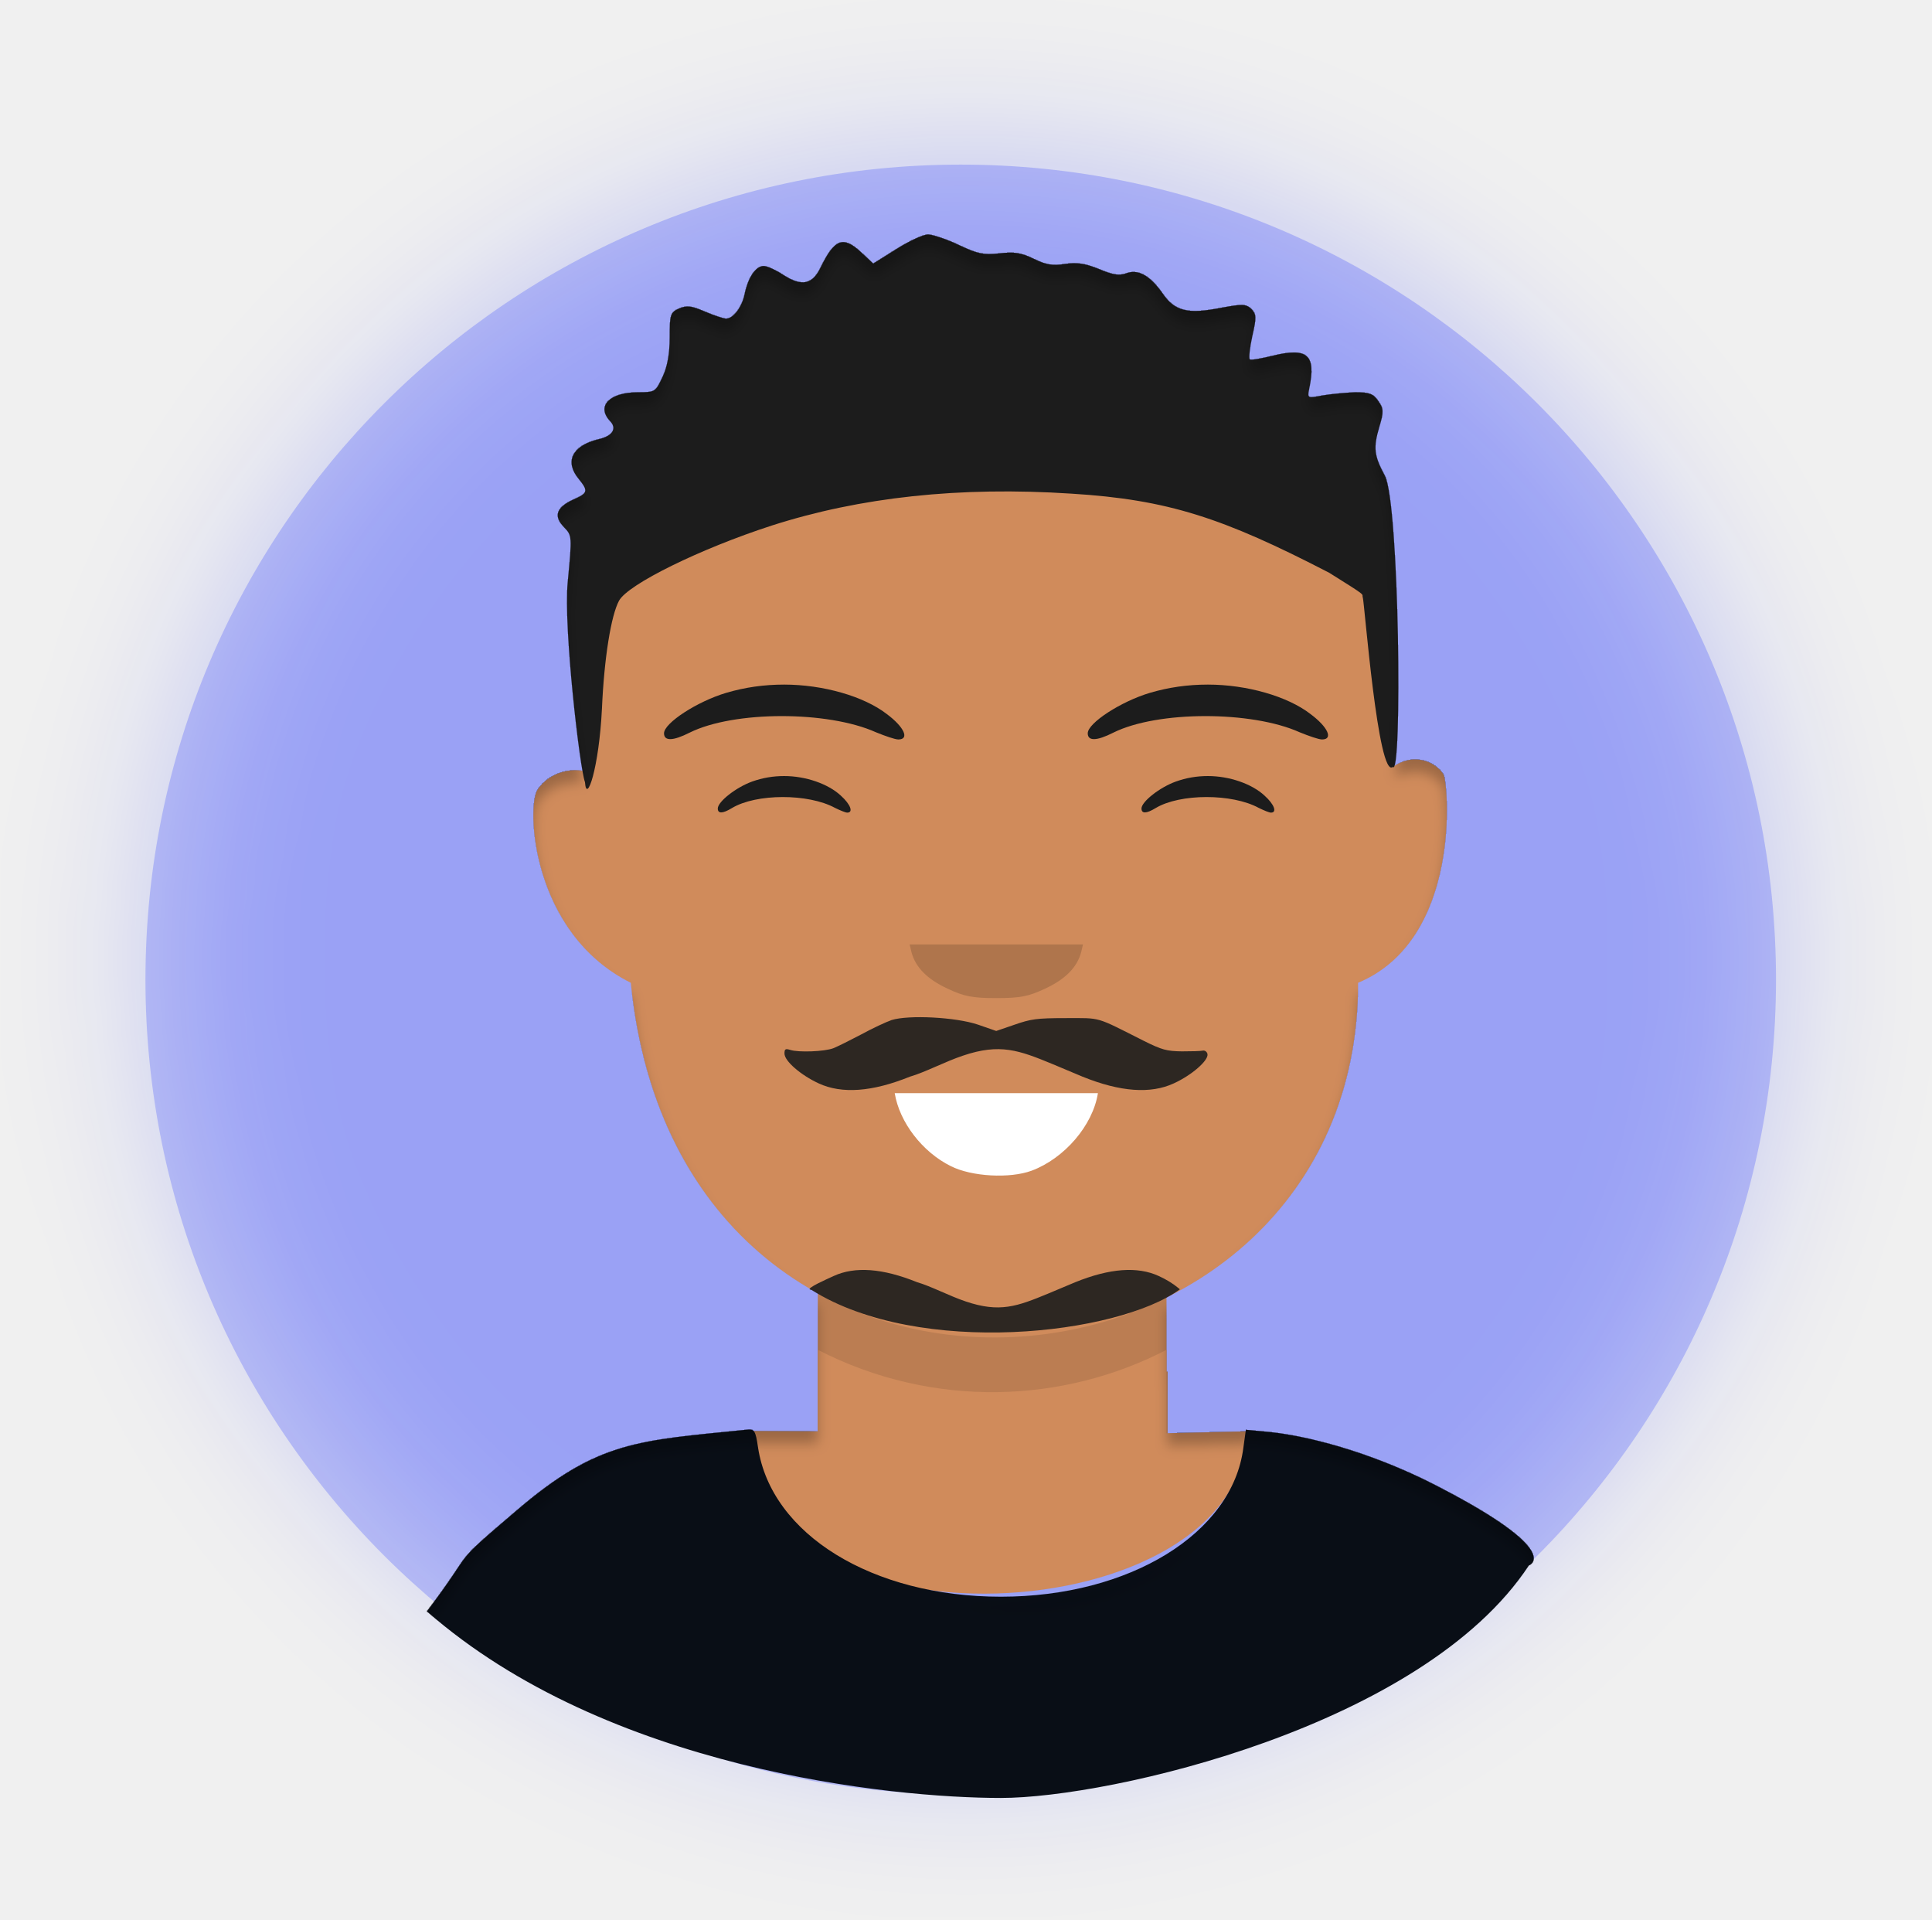
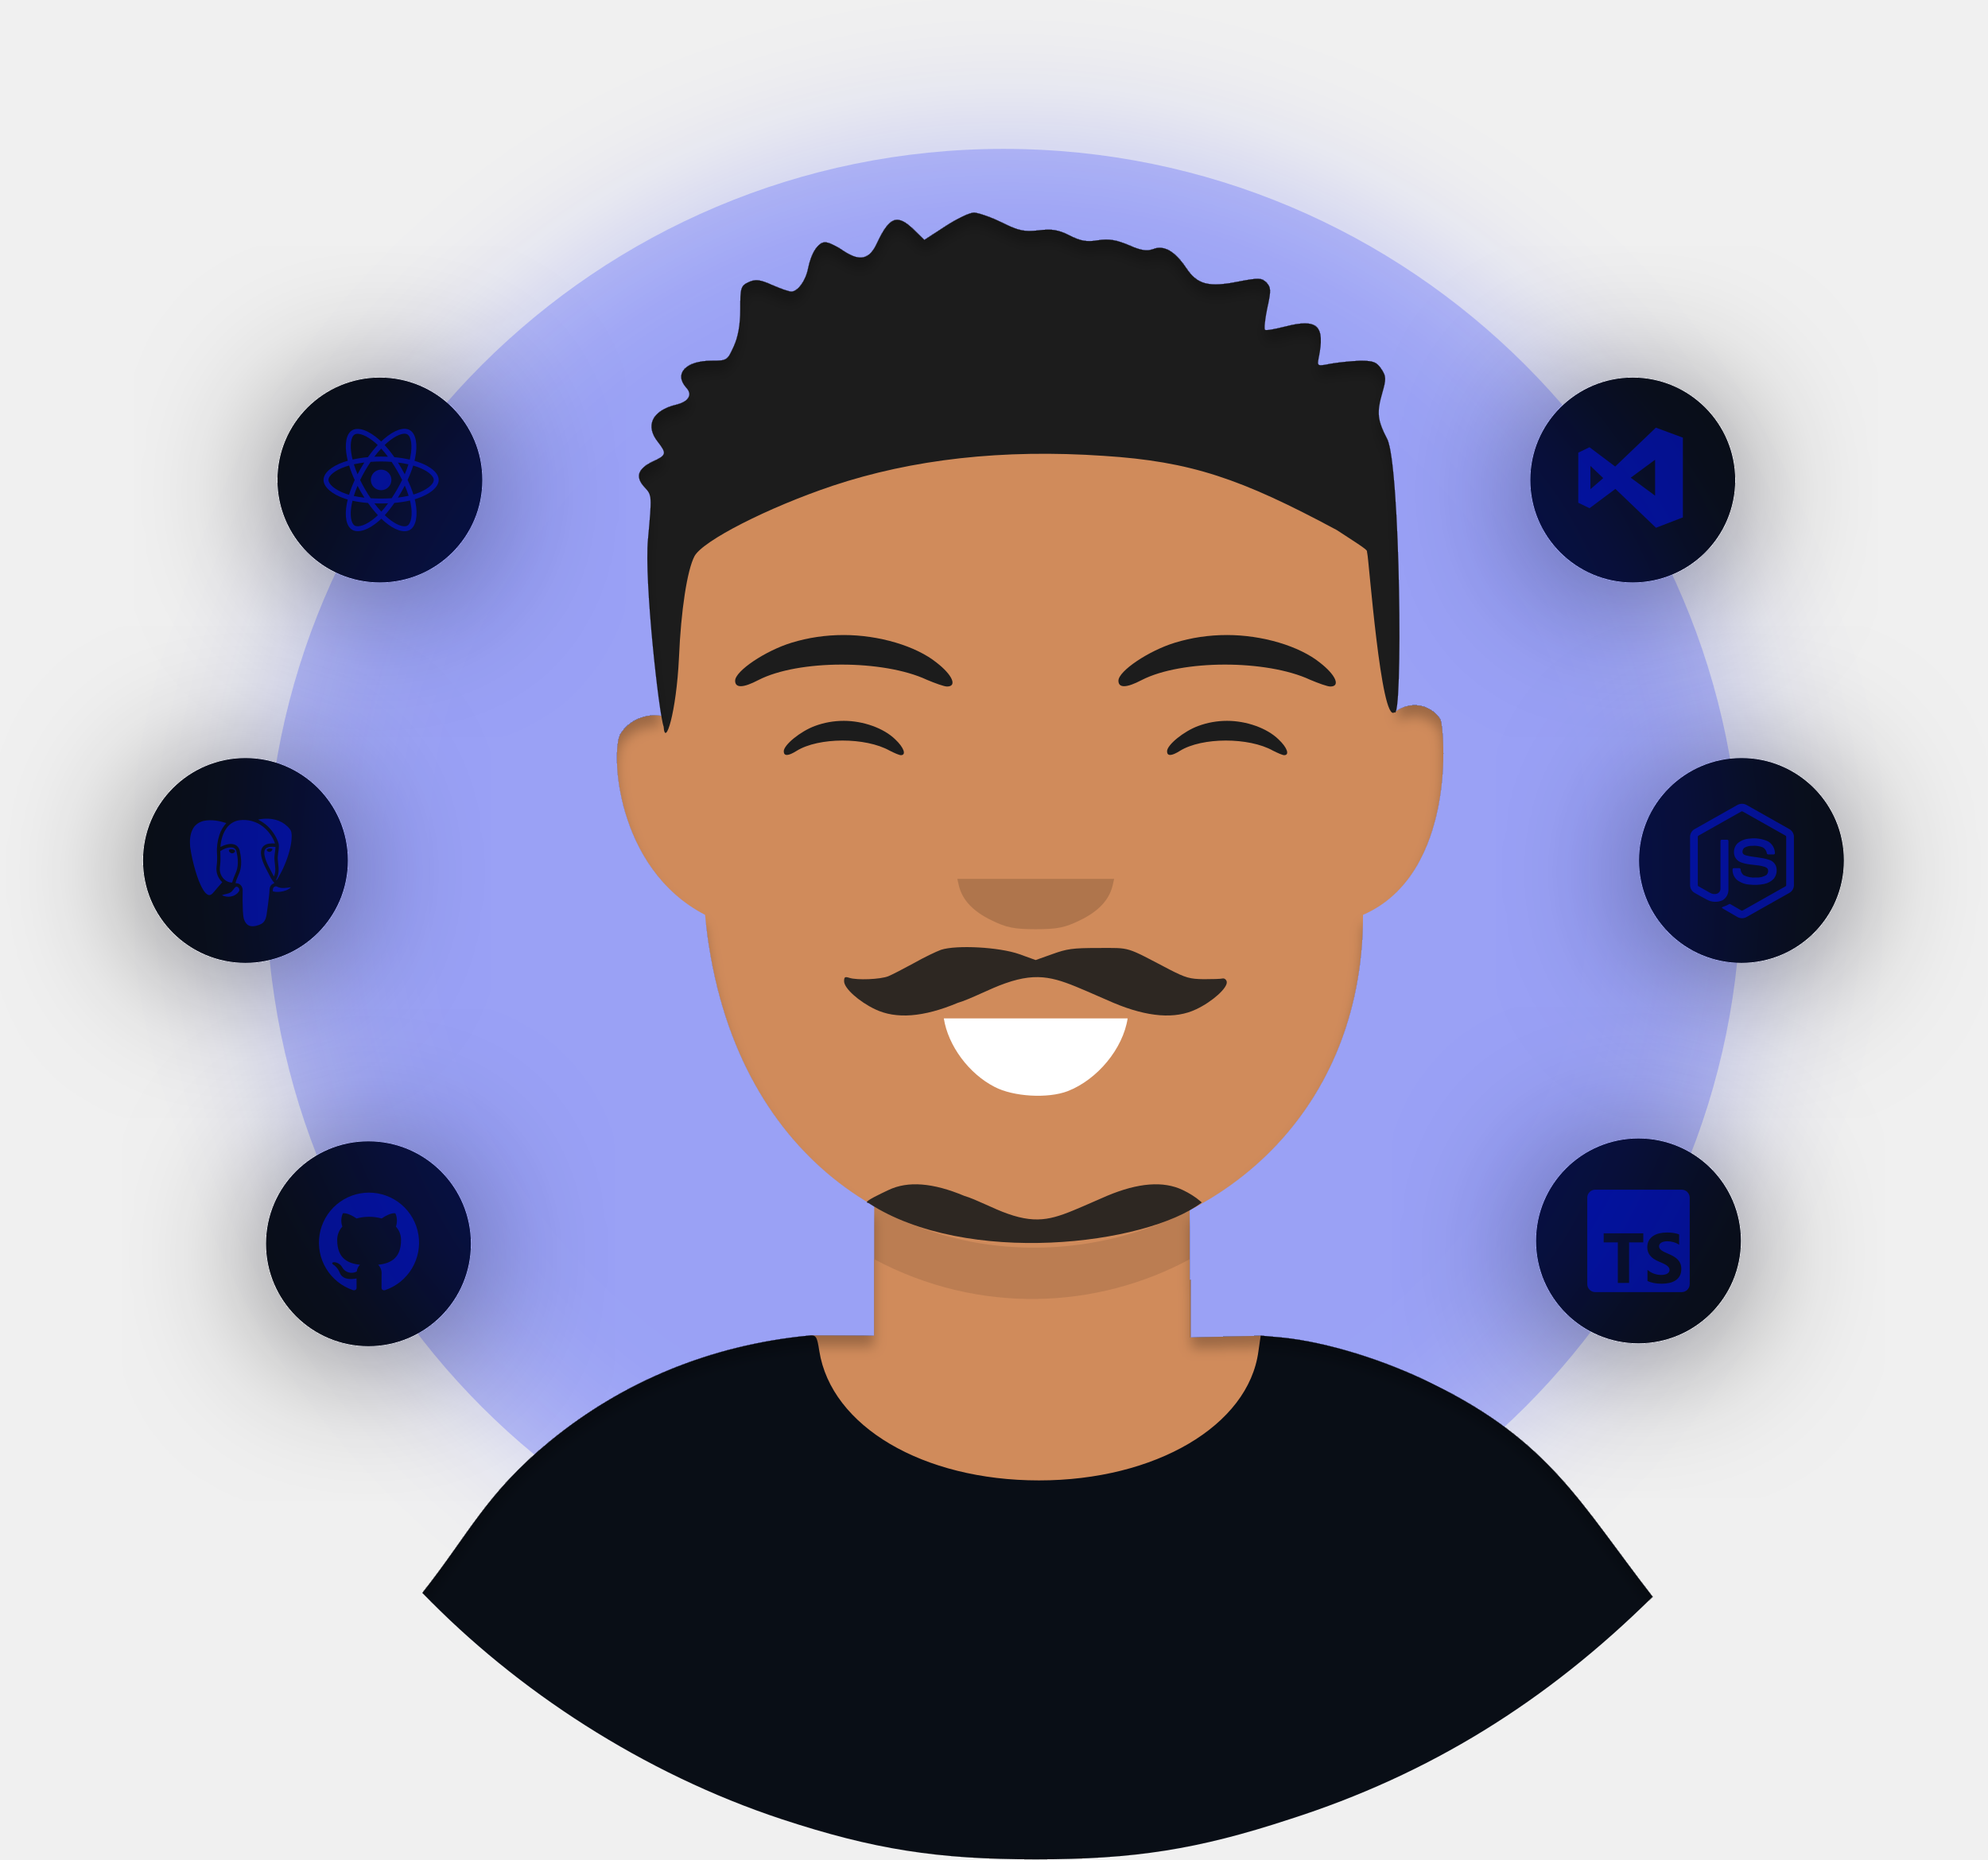
- <svg xmlns="http://www.w3.org/2000/svg" width="611" height="607" viewBox="0 0 611 607" fill="none">
-   <path d="M561.667 309.713C561.667 167.408 446.231 52.046 303.834 52.046C161.436 52.046 46 167.408 46 309.713C46 452.018 161.436 567.379 303.834 567.379C446.231 567.379 561.667 452.018 561.667 309.713Z" fill="#0015FF" fill-opacity="0.2" />
-   <g filter="url(#filter0_f_210_122)">
-     <ellipse cx="305.624" cy="303.022" rx="255.148" ry="253.022" fill="#0015FF" fill-opacity="0.2" />
+ <svg xmlns="http://www.w3.org/2000/svg" width="695" height="650" viewBox="0 0 695 650" fill="none">
+   <path d="M608.667 309.713C608.667 167.408 493.231 52.046 350.834 52.046C208.436 52.046 93 167.408 93 309.713C93 452.018 208.436 567.379 350.834 567.379C493.231 567.379 608.667 452.018 608.667 309.713Z" fill="#0015FF" fill-opacity="0.2" />
+   <g filter="url(#filter0_d_1_40)">
+     <circle cx="572.81" cy="433.81" r="35.81" fill="#090E16" />
  </g>
-   <g filter="url(#filter1_i_210_122)">
-     <path fill-rule="evenodd" clip-rule="evenodd" d="M258.635 392.335C295.391 411.219 336.608 409.121 368.901 392.334V433.703L369.266 433.693V457.982H258.635V392.335Z" fill="#BB7D52" />
-     <path fill-rule="evenodd" clip-rule="evenodd" d="M258.635 426.804C295.39 445.689 336.607 443.591 368.901 426.804V453.185L393.734 452.589L394.042 452.6C394.042 516.187 236.326 525.706 236.326 452.504L236.942 452.478L258.635 452.584V426.804V426.804Z" fill="#D08B5B" />
-     <path fill-rule="evenodd" clip-rule="evenodd" d="M194.067 165.472C281.781 111.64 393.996 130.783 431.909 166.281C442.87 191.704 443.645 216.227 440.42 242.549C447.825 237.428 454.5 241.523 456.5 244.897C458 247.427 462.5 296.946 429.5 310.751C429.5 449.238 215.5 470.925 199.5 310.751C168 295.018 166.5 255.017 170 249.716C173.815 243.937 181.801 242.078 187.487 244.71L194.067 165.472Z" fill="#D08B5B" />
-     <path fill-rule="evenodd" clip-rule="evenodd" d="M283.419 78.787L276.164 83.335L272.478 79.896C266.72 74.462 263.956 75.46 259.58 84.444C256.931 89.989 253.592 90.655 247.834 86.994C245.53 85.442 242.651 84.111 241.5 84.111C238.966 84.111 236.547 87.882 235.511 92.873C234.705 96.976 231.941 100.747 229.638 100.747C228.832 100.747 225.837 99.749 222.958 98.529C218.581 96.644 217.2 96.532 214.781 97.531C212.017 98.751 211.787 99.416 211.787 106.736C211.787 112.06 210.981 116.164 209.484 119.27C207.296 123.928 207.18 124.039 201.768 124.039C192.785 124.039 188.524 128.364 192.9 133.134C195.204 135.462 193.706 137.903 189.215 138.901C180.923 140.897 178.505 145.999 182.996 151.433C186.106 155.315 185.991 155.87 181.038 158.089C175.856 160.528 175.05 163.302 178.39 166.739C180.923 169.402 180.923 169.512 179.541 184.153C178.16 198.349 183.388 243.203 185 247.306C185.5 254.535 189.446 242.715 190.367 224.082C191.058 208.111 193.246 194.58 195.78 189.921C198.659 184.708 221.461 173.506 244.034 166.186C272.019 157.203 303.458 153.764 338.929 156.093C369.332 157.979 386.759 163.706 420.387 181.119C433 188.992 430.5 187.546 431 188.992C431.5 190.438 435.822 246.585 440.5 242.487C443.5 246.343 442.576 159.198 437.969 150.437C434.515 144.004 434.284 141.564 436.242 134.909C437.624 130.251 437.624 129.252 435.897 126.813C434.284 124.483 433.132 124.04 428.526 124.04C425.532 124.151 420.925 124.594 418.277 125.038C413.555 125.925 413.44 125.925 414.016 123.042C416.319 112.173 413.555 109.732 402.384 112.505C398.814 113.392 395.474 113.947 395.243 113.614C394.898 113.282 395.243 109.954 396.05 106.294C397.431 100.305 397.317 99.307 395.704 97.643C393.977 96.09 392.94 96.09 386.261 97.311C375.551 99.418 371.52 98.42 367.604 92.652C363.574 86.996 359.888 84.999 356.088 86.441C354.015 87.217 351.827 86.885 347.681 85.11C343.304 83.336 340.771 82.892 336.855 83.446C332.825 84.112 330.636 83.668 326.836 81.783C322.921 79.897 320.732 79.564 316.011 80.119C310.944 80.674 309.101 80.23 303.228 77.457C299.543 75.683 295.166 74.24 293.554 74.129C291.942 74.129 287.45 76.237 283.42 78.788L283.419 78.787Z" fill="#1C1C1C" />
-     <path fill-rule="evenodd" clip-rule="evenodd" d="M237.881 247.114C232.822 248.921 227 253.475 227 255.644C227 257.307 228.527 257.307 231.486 255.5C239.217 250.873 255.633 250.873 264.032 255.427C265.655 256.223 267.373 256.945 267.946 256.945C269.95 256.945 268.995 254.343 265.942 251.595C261.933 247.836 254.775 245.379 247.998 245.379C244.466 245.379 241.126 245.957 237.881 247.114Z" fill="#1C1C1C" />
-     <path fill-rule="evenodd" clip-rule="evenodd" d="M371.881 247.114C366.822 248.921 361 253.475 361 255.644C361 257.307 362.527 257.307 365.486 255.5C373.217 250.873 389.633 250.873 398.032 255.427C399.655 256.223 401.373 256.945 401.946 256.945C403.95 256.945 402.995 254.343 399.942 251.595C395.933 247.836 388.775 245.379 381.998 245.379C378.466 245.379 375.126 245.957 371.881 247.114Z" fill="#1C1C1C" />
-     <path fill-rule="evenodd" clip-rule="evenodd" d="M229.69 219.065C220.536 221.776 210 228.608 210 231.861C210 234.355 212.764 234.355 218.118 231.644C232.107 224.704 261.813 224.704 277.011 231.535C279.946 232.728 283.055 233.812 284.092 233.812C287.719 233.812 285.992 229.908 280.466 225.788C273.212 220.149 260.259 216.462 247.996 216.462C241.606 216.462 235.561 217.33 229.69 219.065V219.065V219.065Z" fill="#1C1C1C" />
-     <path fill-rule="evenodd" clip-rule="evenodd" d="M363.69 219.065C354.536 221.776 344 228.608 344 231.861C344 234.355 346.764 234.355 352.118 231.644C366.107 224.704 395.813 224.704 411.011 231.535C413.946 232.728 417.055 233.812 418.092 233.812C421.719 233.812 419.992 229.908 414.466 225.788C407.212 220.149 394.259 216.462 381.996 216.462C375.606 216.462 369.561 217.33 363.69 219.065V219.065V219.065Z" fill="#1C1C1C" />
-     <path fill-rule="evenodd" clip-rule="evenodd" d="M288.256 301.065C289.523 305.834 293.208 309.605 299.657 312.6C304.84 315.04 307.488 315.594 315.089 315.594C322.689 315.594 325.339 315.04 330.521 312.6C336.97 309.605 340.655 305.834 341.922 301.065L342.498 298.625H315.089H287.68L288.256 301.065V301.065Z" fill="#AF754C" />
-     <path fill-rule="evenodd" clip-rule="evenodd" d="M282.958 345.651C284.455 354.856 291.711 364.284 300.694 368.72C307.258 372.048 319.35 372.713 326.26 370.162C336.625 366.281 345.608 355.855 347.22 345.651H282.958V345.651Z" fill="white" />
-     <path fill-rule="evenodd" clip-rule="evenodd" d="M281.974 322.531C280.22 323.145 275.915 325.141 272.407 327.061C268.899 328.903 264.913 330.9 263.558 331.437C260.768 332.512 252.557 332.819 249.926 331.975C248.411 331.513 248.092 331.667 248.092 333.125C248.092 335.506 253.275 339.959 258.935 342.57C266.269 345.948 275.835 345.257 287.794 340.421C292.41 339.11 299.087 335.6 304.455 333.817C316.283 329.79 322.325 332.101 332.996 336.505L342.323 340.421C354.282 345.257 363.848 345.948 371.183 342.57C376.922 339.959 382.264 335.276 381.866 333.279C381.706 332.512 380.988 332.052 380.351 332.205C379.713 332.359 376.763 332.435 373.734 332.435C368.95 332.358 367.515 331.975 361.776 329.134C346.23 321.303 348.462 321.917 336.982 321.917C327.814 321.917 325.98 322.223 320.879 323.99L315.058 325.985L309.318 323.99C302.303 321.609 287.395 320.842 281.974 322.531Z" fill="#1C1C1C" fill-opacity="0.9" />
-     <path fill-rule="evenodd" clip-rule="evenodd" d="M235.931 452.09C201.967 455.538 189.176 455.509 163.5 477.5C141.406 496.343 151.176 488.172 135 509.5C192 559.5 281.988 568.5 316.529 568.5C351.072 568.5 450 545.871 483.5 495C483.5 495 495.206 490.807 454.35 469.802C437.194 460.887 417.044 454.468 401.616 452.803L394.35 452.121L394.005 452.113L393.211 457.796C389.758 484.899 357.174 504.87 316.529 504.87C275.886 504.87 243.878 485.137 239.732 457.678C238.927 452.21 238.581 451.734 235.933 452.09H235.931Z" fill="#090E16" />
-     <path fill-rule="evenodd" clip-rule="evenodd" d="M256.698 407.9L256.218 407.755C254.905 407.357 261.355 404.52 263.641 403.466C270.36 400.372 279.123 401.004 290.077 405.435C294.306 406.636 300.422 409.851 305.34 411.484C316.174 415.174 321.709 413.056 331.484 409.023L340.029 405.435C350.983 401.004 359.746 400.372 366.465 403.466C368.718 404.491 370.943 405.822 372.637 407.244L373.147 407.671C353.539 422.076 290.686 429.238 256.698 407.9Z" fill="#1C1C1C" fill-opacity="0.9" />
+   <g clip-path="url(#clip0_1_40)">
+     <path fill-rule="evenodd" clip-rule="evenodd" d="M587.918 415.905H557.703C556.158 415.905 554.905 417.158 554.905 418.703V448.918C554.905 450.463 556.158 451.715 557.703 451.715H587.918C589.463 451.715 590.715 450.463 590.715 448.918V418.703C590.715 417.158 589.463 415.905 587.918 415.905ZM575.96 447.812V443.948C576.661 444.536 577.422 444.977 578.244 445.27C579.066 445.564 579.895 445.711 580.733 445.711C581.225 445.711 581.654 445.667 582.02 445.578C582.387 445.49 582.693 445.367 582.939 445.21C583.184 445.053 583.368 444.868 583.488 444.655C583.609 444.441 583.67 444.21 583.67 443.96C583.67 443.622 583.573 443.32 583.38 443.055C583.186 442.789 582.922 442.544 582.588 442.318C582.254 442.093 581.857 441.876 581.398 441.667C580.939 441.457 580.443 441.244 579.912 441.027C578.558 440.463 577.549 439.775 576.885 438.962C576.22 438.149 575.888 437.167 575.888 436.016C575.888 435.114 576.069 434.34 576.432 433.692C576.794 433.044 577.288 432.511 577.912 432.092C578.536 431.674 579.259 431.366 580.081 431.169C580.903 430.971 581.772 430.873 582.691 430.873C583.593 430.873 584.393 430.927 585.089 431.036C585.786 431.144 586.429 431.311 587.017 431.537V435.147C586.727 434.946 586.41 434.768 586.068 434.616C585.726 434.463 585.373 434.336 585.011 434.235C584.648 434.134 584.288 434.06 583.929 434.012C583.571 433.964 583.231 433.939 582.908 433.939C582.465 433.939 582.062 433.982 581.7 434.066C581.337 434.151 581.031 434.269 580.782 434.422C580.532 434.575 580.339 434.758 580.202 434.972C580.065 435.185 579.996 435.424 579.996 435.69C579.996 435.98 580.073 436.239 580.226 436.469C580.379 436.698 580.596 436.916 580.878 437.121C581.16 437.326 581.503 437.527 581.905 437.724C582.308 437.922 582.763 438.125 583.271 438.334C583.964 438.624 584.586 438.932 585.138 439.258C585.689 439.584 586.163 439.952 586.557 440.363C586.952 440.773 587.254 441.242 587.464 441.769C587.673 442.296 587.778 442.91 587.778 443.61C587.778 444.576 587.595 445.387 587.228 446.043C586.862 446.699 586.364 447.23 585.736 447.637C585.108 448.043 584.376 448.335 583.543 448.512C582.709 448.689 581.829 448.778 580.903 448.778C579.952 448.778 579.048 448.697 578.19 448.536C577.332 448.375 576.589 448.134 575.96 447.812ZM574.489 434.334H569.521V448.498H565.585V434.334H560.641V431.152H574.489V434.334Z" fill="#0015FF" fill-opacity="0.5" />
+   </g>
+   <g filter="url(#filter1_d_1_40)">
+     <circle cx="132.81" cy="167.81" r="35.81" fill="#090E16" />
+   </g>
+   <path d="M146.207 161.512C145.79 161.368 145.357 161.232 144.912 161.104C144.985 160.805 145.052 160.51 145.112 160.22C146.093 155.459 145.451 151.624 143.262 150.361C141.162 149.15 137.728 150.412 134.26 153.431C133.926 153.721 133.592 154.028 133.258 154.35C133.035 154.137 132.813 153.931 132.591 153.734C128.956 150.507 125.313 149.147 123.125 150.413C121.028 151.628 120.406 155.233 121.289 159.745C121.374 160.181 121.474 160.626 121.587 161.079C121.071 161.225 120.573 161.381 120.097 161.547C115.836 163.033 113.115 165.361 113.115 167.776C113.115 170.271 116.036 172.773 120.474 174.29C120.825 174.409 121.188 174.523 121.563 174.63C121.441 175.119 121.335 175.599 121.247 176.067C120.405 180.5 121.062 184.021 123.154 185.228C125.315 186.474 128.942 185.193 132.473 182.106C132.753 181.862 133.033 181.603 133.313 181.332C133.677 181.682 134.04 182.014 134.401 182.324C137.822 185.268 141.2 186.457 143.291 185.247C145.449 183.997 146.151 180.215 145.24 175.614C145.171 175.262 145.09 174.903 144.999 174.538C145.253 174.463 145.503 174.385 145.747 174.304C150.361 172.775 153.364 170.304 153.364 167.776C153.364 165.352 150.554 163.008 146.207 161.512ZM145.207 172.672C144.986 172.745 144.761 172.815 144.53 172.884C144.021 171.271 143.334 169.556 142.492 167.785C143.295 166.055 143.956 164.362 144.451 162.76C144.863 162.879 145.263 163.005 145.648 163.138C149.372 164.42 151.644 166.316 151.644 167.776C151.644 169.332 149.191 171.352 145.207 172.672ZM143.553 175.948C143.956 177.982 144.014 179.822 143.747 181.26C143.507 182.552 143.025 183.414 142.429 183.759C141.161 184.493 138.448 183.538 135.523 181.021C135.187 180.732 134.85 180.424 134.511 180.098C135.645 178.858 136.778 177.416 137.884 175.815C139.83 175.642 141.669 175.36 143.336 174.974C143.418 175.305 143.491 175.63 143.553 175.948ZM126.836 183.632C125.597 184.069 124.61 184.082 124.013 183.738C122.744 183.006 122.216 180.179 122.936 176.387C123.018 175.953 123.117 175.507 123.23 175.051C124.878 175.416 126.703 175.678 128.654 175.836C129.767 177.403 130.934 178.844 132.109 180.105C131.852 180.353 131.596 180.589 131.342 180.811C129.78 182.176 128.215 183.145 126.836 183.632ZM121.03 172.663C119.068 171.992 117.447 171.12 116.336 170.169C115.338 169.314 114.834 168.465 114.834 167.776C114.834 166.311 117.019 164.441 120.663 163.171C121.105 163.017 121.568 162.871 122.049 162.735C122.552 164.373 123.213 166.086 124.01 167.818C123.203 169.576 122.533 171.316 122.024 172.974C121.681 172.875 121.35 172.772 121.03 172.663ZM122.977 159.415C122.22 155.549 122.723 152.633 123.987 151.902C125.333 151.122 128.311 152.234 131.449 155.02C131.65 155.198 131.851 155.385 132.053 155.577C130.884 156.833 129.728 158.263 128.624 159.82C126.731 159.996 124.919 160.278 123.253 160.655C123.149 160.234 123.056 159.82 122.977 159.415ZM140.338 163.702C139.94 163.014 139.531 162.343 139.114 161.689C140.399 161.852 141.629 162.067 142.784 162.331C142.437 163.443 142.005 164.605 141.496 165.797C141.131 165.104 140.745 164.405 140.338 163.702ZM133.258 156.806C134.051 157.665 134.846 158.625 135.627 159.666C134.84 159.628 134.043 159.609 133.239 159.609C132.443 159.609 131.652 159.628 130.87 159.665C131.652 158.633 132.453 157.675 133.258 156.806ZM126.133 163.714C125.735 164.404 125.356 165.099 124.997 165.795C124.496 164.608 124.068 163.44 123.718 162.313C124.866 162.056 126.091 161.846 127.367 161.686C126.944 162.346 126.532 163.022 126.133 163.714V163.714ZM127.403 173.989C126.085 173.842 124.842 173.643 123.694 173.393C124.049 172.245 124.487 171.052 124.999 169.839C125.359 170.535 125.739 171.231 126.14 171.922H126.14C126.547 172.626 126.97 173.316 127.403 173.989ZM133.306 178.868C132.491 177.988 131.678 177.016 130.884 175.97C131.655 176 132.44 176.015 133.239 176.015C134.059 176.015 134.87 175.997 135.669 175.961C134.885 177.026 134.094 178 133.306 178.868ZM141.513 169.778C142.051 171.004 142.504 172.19 142.864 173.318C141.697 173.584 140.437 173.799 139.11 173.958C139.527 173.296 139.94 172.613 140.345 171.91C140.755 171.199 141.144 170.487 141.513 169.778ZM138.856 171.051C138.227 172.142 137.581 173.183 136.925 174.166C135.731 174.252 134.497 174.296 133.239 174.296C131.986 174.296 130.768 174.257 129.595 174.181C128.913 173.185 128.253 172.14 127.628 171.061H127.628C127.004 169.984 126.43 168.898 125.91 167.818C126.43 166.735 127.003 165.648 127.623 164.573L127.622 164.573C128.244 163.495 128.898 162.456 129.574 161.466C130.771 161.376 131.998 161.328 133.239 161.328H133.239C134.485 161.328 135.714 161.376 136.911 161.467C137.576 162.45 138.226 163.486 138.85 164.564C139.481 165.654 140.061 166.734 140.585 167.793C140.062 168.871 139.484 169.962 138.856 171.051ZM142.403 151.85C143.751 152.628 144.275 155.762 143.428 159.873C143.374 160.135 143.313 160.402 143.247 160.673C141.577 160.288 139.764 160.001 137.865 159.823C136.759 158.248 135.613 156.816 134.463 155.577C134.772 155.279 135.081 154.995 135.389 154.728C138.36 152.142 141.137 151.121 142.403 151.85ZM133.239 164.182C135.224 164.182 136.833 165.791 136.833 167.776C136.833 169.761 135.224 171.37 133.239 171.37C131.254 171.37 129.645 169.761 129.645 167.776C129.645 165.791 131.254 164.182 133.239 164.182Z" fill="#0015FF" fill-opacity="0.5" />
+   <g filter="url(#filter2_d_1_40)">
+     <circle cx="570.81" cy="167.81" r="35.81" fill="#090E16" />
+   </g>
+   <path d="M578.892 149.5L564.665 163.098L555.682 156.342L551.758 158.25V175.75L555.7 177.658L564.738 170.92L578.928 184.5L588.333 180.878V153L578.892 149.5ZM556.012 171.025V162.887L560.485 167.14L556.012 171.025ZM578.617 173.283L570.092 167L578.617 160.717V173.283Z" fill="#0015FF" fill-opacity="0.5" />
+   <g filter="url(#filter3_d_1_40)">
+     <circle cx="128.81" cy="434.81" r="35.81" fill="#090E16" />
+   </g>
+   <path d="M129 416.932C124.845 416.932 120.825 418.411 117.66 421.103C114.495 423.796 112.392 427.527 111.726 431.629C111.06 435.731 111.876 439.936 114.027 443.491C116.178 447.046 119.524 449.721 123.466 451.035C124.341 451.188 124.669 450.663 124.669 450.204C124.669 449.788 124.647 448.41 124.647 446.944C120.25 447.754 119.113 445.872 118.763 444.888C118.374 443.931 117.759 443.082 116.969 442.416C116.356 442.088 115.481 441.279 116.947 441.257C117.507 441.317 118.043 441.512 118.512 441.824C118.98 442.137 119.366 442.557 119.638 443.05C119.877 443.48 120.199 443.859 120.585 444.164C120.971 444.47 121.413 444.696 121.886 444.83C122.36 444.964 122.855 445.004 123.344 444.946C123.833 444.888 124.305 444.735 124.734 444.494C124.81 443.605 125.207 442.773 125.85 442.154C121.956 441.716 117.888 440.207 117.888 433.513C117.863 431.774 118.505 430.091 119.681 428.81C119.146 427.298 119.209 425.639 119.856 424.172C119.856 424.172 121.322 423.713 124.669 425.966C127.532 425.179 130.555 425.179 133.419 425.966C136.766 423.691 138.231 424.172 138.231 424.172C138.879 425.639 138.941 427.298 138.406 428.81C139.586 430.089 140.229 431.773 140.2 433.513C140.2 440.229 136.109 441.716 132.216 442.154C132.633 442.577 132.955 443.085 133.159 443.644C133.363 444.202 133.444 444.798 133.397 445.391C133.397 447.732 133.375 449.613 133.375 450.204C133.375 450.663 133.703 451.21 134.578 451.035C138.513 449.71 141.85 447.03 143.991 443.472C146.133 439.915 146.941 435.712 146.271 431.615C145.6 427.517 143.496 423.791 140.332 421.101C137.169 418.412 133.152 416.934 129 416.932Z" fill="#0015FF" fill-opacity="0.5" />
+   <g filter="url(#filter4_d_1_40)">
+     <circle cx="608.81" cy="300.81" r="35.81" fill="#090E16" />
+   </g>
+   <path d="M613.956 306.766C612.452 306.912 610.937 306.637 609.582 305.969C609.275 305.724 609.021 305.418 608.837 305.07C608.653 304.723 608.542 304.341 608.511 303.949C608.51 303.89 608.498 303.832 608.475 303.778C608.451 303.724 608.418 303.676 608.376 303.635C608.333 303.594 608.284 303.562 608.229 303.541C608.174 303.519 608.116 303.509 608.057 303.51C607.424 303.502 606.791 303.504 606.158 303.509C606.047 303.498 605.937 303.531 605.85 303.6C605.764 303.67 605.708 303.771 605.695 303.882C605.659 304.57 605.776 305.257 606.036 305.895C606.296 306.532 606.694 307.105 607.201 307.571C608.482 308.57 610.037 309.155 611.658 309.247C613.348 309.443 615.057 309.371 616.724 309.032C618.004 308.793 619.177 308.161 620.081 307.223C620.58 306.608 620.915 305.875 621.053 305.095C621.192 304.314 621.13 303.512 620.873 302.762C620.657 302.233 620.323 301.761 619.896 301.382C619.47 301.002 618.962 300.725 618.412 300.573C615.85 299.674 613.083 299.742 610.472 299.059C610.018 298.916 609.465 298.761 609.262 298.281C609.146 297.944 609.138 297.578 609.24 297.235C609.342 296.893 609.548 296.591 609.831 296.372C610.651 295.903 611.584 295.671 612.528 295.7C613.809 295.58 615.101 295.764 616.297 296.239C616.656 296.451 616.965 296.738 617.202 297.08C617.439 297.423 617.599 297.813 617.67 298.224C617.674 298.345 617.722 298.46 617.806 298.548C617.891 298.635 618.004 298.687 618.125 298.695C618.754 298.708 619.383 298.698 620.012 298.699C620.121 298.712 620.231 298.686 620.322 298.624C620.412 298.562 620.478 298.47 620.506 298.364C620.512 297.516 620.296 296.681 619.88 295.942C619.463 295.204 618.861 294.586 618.133 294.152C616.123 293.224 613.892 292.883 611.697 293.167V293.167C610.088 293.233 608.551 293.85 607.344 294.916C606.79 295.513 606.415 296.254 606.261 297.054C606.108 297.854 606.182 298.681 606.476 299.441C606.704 299.95 607.04 300.403 607.461 300.77C607.882 301.137 608.377 301.408 608.912 301.564C611.465 302.487 614.263 302.191 616.841 303.006C617.343 303.176 617.928 303.437 618.082 303.996C618.165 304.331 618.159 304.682 618.064 305.014C617.97 305.346 617.79 305.647 617.543 305.888C616.471 306.554 615.215 306.862 613.956 306.766ZM625.594 289.875C620.609 287.056 615.624 284.24 610.637 281.427C610.137 281.147 609.573 281 609 281C608.426 281 607.863 281.147 607.362 281.427C602.395 284.232 597.427 287.037 592.459 289.841C591.976 290.105 591.572 290.493 591.289 290.965C591.007 291.437 590.855 291.977 590.851 292.527V309.475C590.859 310.036 591.019 310.584 591.313 311.061C591.607 311.538 592.024 311.926 592.521 312.185C593.948 312.962 595.335 313.818 596.788 314.543C597.626 314.991 598.558 315.238 599.508 315.264C600.459 315.291 601.402 315.095 602.264 314.694C602.909 314.29 603.434 313.72 603.784 313.044C604.134 312.368 604.296 311.611 604.254 310.851C604.265 305.258 604.256 299.664 604.258 294.071C604.268 294.01 604.265 293.947 604.249 293.887C604.232 293.828 604.204 293.772 604.165 293.724C604.126 293.676 604.077 293.637 604.021 293.609C603.966 293.581 603.905 293.565 603.844 293.562C603.209 293.552 602.573 293.556 601.938 293.561C601.88 293.556 601.82 293.563 601.765 293.582C601.709 293.601 601.658 293.632 601.615 293.672C601.572 293.713 601.538 293.762 601.515 293.816C601.492 293.871 601.481 293.929 601.482 293.988C601.474 299.546 601.484 305.105 601.477 310.663C601.479 311.047 601.363 311.422 601.145 311.738C600.927 312.053 600.618 312.295 600.259 312.431C599.846 312.553 599.411 312.586 598.984 312.529C598.557 312.472 598.146 312.325 597.779 312.099C596.457 311.352 595.135 310.605 593.813 309.859C593.726 309.817 593.653 309.75 593.605 309.666C593.557 309.582 593.536 309.485 593.544 309.388C593.544 303.797 593.544 298.205 593.544 292.614C593.535 292.505 593.56 292.396 593.617 292.303C593.673 292.209 593.758 292.136 593.858 292.093C598.809 289.305 603.759 286.513 608.708 283.719C608.794 283.66 608.896 283.629 609 283.629C609.104 283.629 609.206 283.661 609.292 283.72C614.243 286.509 619.193 289.3 624.144 292.091C624.244 292.135 624.328 292.209 624.384 292.302C624.44 292.396 624.465 292.505 624.456 292.614C624.455 298.205 624.455 303.796 624.454 309.388C624.463 309.484 624.442 309.582 624.395 309.667C624.348 309.752 624.276 309.821 624.188 309.864C619.313 312.621 614.435 315.374 609.555 318.122C609.322 318.252 609.046 318.461 608.773 318.304C607.495 317.58 606.232 316.829 604.958 316.098C604.893 316.049 604.815 316.019 604.733 316.014C604.651 316.009 604.57 316.029 604.499 316.071C603.938 316.4 603.347 316.675 602.735 316.894C602.459 317.006 602.119 317.038 601.929 317.294C602.171 317.557 602.465 317.769 602.791 317.915C604.281 318.778 605.772 319.64 607.263 320.501C607.757 320.81 608.324 320.982 608.906 320.999C609.489 321.015 610.065 320.875 610.574 320.593C615.542 317.791 620.51 314.989 625.478 312.185C625.975 311.925 626.392 311.537 626.686 311.06C626.98 310.583 627.14 310.036 627.149 309.475V292.527C627.145 291.987 626.999 291.458 626.726 290.993C626.453 290.528 626.063 290.142 625.594 289.875H625.594Z" fill="#0015FF" fill-opacity="0.5" />
+   <g filter="url(#filter5_d_1_40)">
+     <circle cx="85.81" cy="300.81" r="35.81" fill="#090E16" />
+   </g>
+   <path fill-rule="evenodd" clip-rule="evenodd" d="M90.264 286.521C92.609 286.012 95.124 286.078 97.384 286.937C98.959 287.55 100.34 288.574 101.384 289.903C101.881 290.534 101.944 291.38 101.977 292.157C101.999 294.003 101.631 295.829 101.161 297.607C100.263 300.896 98.9 304.048 97.186 306.983C97.018 307.272 96.832 307.55 96.629 307.817L96.566 307.491C96.779 306.925 97.091 306.392 97.211 305.792C97.64 304.099 97.277 302.356 97.123 300.652C96.961 299.043 97.503 297.479 97.49 295.874C97.553 295.089 97.245 294.345 96.945 293.64C95.865 291.197 94.145 289.023 91.94 287.53C91.403 287.157 90.801 286.895 90.264 286.521Z" fill="#0015FF" fill-opacity="0.5" />
+   <path fill-rule="evenodd" clip-rule="evenodd" d="M83.748 286.744C86.633 286.373 89.665 287.177 91.957 289.001C93.853 290.514 95.35 292.565 96.156 294.871C94.816 294.824 93.295 294.768 92.21 295.71C91.227 296.548 91.1 297.979 91.322 299.181C91.836 302.039 93.501 304.467 94.733 307.036C95.06 307.639 95.5 308.165 95.917 308.705C95.419 308.96 94.864 309.202 94.582 309.721C94.087 310.527 94.26 311.511 94.138 312.407C93.854 314.918 93.574 317.431 93.169 319.925C92.977 321.121 92.476 322.392 91.358 322.987C90.214 323.576 88.885 323.945 87.597 323.746C86.375 323.528 85.606 322.378 85.26 321.255C85.006 320.314 84.98 319.332 84.908 318.365C84.794 316.027 84.773 313.686 84.842 311.347C84.894 310.433 84.43 309.482 83.624 309.038C83.233 308.817 82.777 308.786 82.34 308.751C82.683 307.033 83.718 305.548 84.073 303.832C84.533 301.709 84.279 299.499 83.808 297.401C83.578 296.355 82.79 295.429 81.742 295.175C80.129 294.764 78.501 295.403 77.058 296.083C77.24 293.713 77.868 291.287 79.304 289.362C79.833 288.652 80.498 288.055 81.261 287.605C82.024 287.156 82.87 286.863 83.748 286.744Z" fill="#0015FF" fill-opacity="0.5" />
+   <path fill-rule="evenodd" clip-rule="evenodd" d="M71.449 286.941C74.018 286.441 76.653 286.971 79.12 287.731C78.021 288.939 77.193 290.367 76.69 291.92C76.017 294.002 75.71 296.217 75.87 298.403C75.969 299.944 75.916 301.49 75.711 303.02C75.445 305.015 76.236 307.068 77.703 308.415C76.705 309.595 75.646 310.721 74.679 311.928C74.252 312.437 73.676 313.042 72.948 312.891C72.097 312.641 71.555 311.856 71.081 311.151C69.801 309.078 69.027 306.739 68.32 304.415C67.528 301.667 66.859 298.873 66.475 296.033C66.283 293.873 66.403 291.555 67.497 289.631C68.316 288.174 69.844 287.246 71.449 286.941ZM93.39 296.908C93.075 297.171 93.415 297.561 93.685 297.684C94.342 298.074 95.239 297.529 95.261 296.772C94.67 296.494 93.926 296.521 93.39 296.908ZM93.041 296.552C93.986 295.873 95.223 296.024 96.316 296.092C96.269 297.62 95.803 299.117 95.955 300.655C96.092 302.557 96.638 304.601 95.75 306.406C94.561 304.013 93.022 301.728 92.486 299.063C92.334 298.214 92.296 297.14 93.041 296.552Z" fill="#0015FF" fill-opacity="0.5" />
+   <path fill-rule="evenodd" clip-rule="evenodd" d="M80.346 296.952C80.165 297.018 79.974 297.143 80.012 297.366C80.142 298.126 81.15 298.589 81.784 298.115C82.064 297.957 82.359 297.517 82.036 297.252C81.576 296.874 80.906 296.8 80.346 296.952ZM77.015 297.535C78.201 296.761 79.587 296.154 81.022 296.238C81.766 296.27 82.452 296.801 82.63 297.541C83.282 300.167 83.484 303.087 82.235 305.573C81.805 306.534 81.44 307.523 81.141 308.532C79.064 308.554 77.297 306.779 76.929 304.781C76.677 303.651 77.005 302.514 77.044 301.381C77.131 300.101 77.04 298.817 77.015 297.535ZM95.737 310.15C96.044 309.921 96.481 309.71 96.838 309.96C98.35 310.765 100.108 310.372 101.716 310.176C100.734 311.141 99.372 311.594 98.034 311.741C97.148 311.847 96.227 311.879 95.371 311.582C95.376 311.093 95.35 310.513 95.737 310.15ZM80.508 312.023C81.377 311.552 81.721 310.511 82.533 309.977C83.416 309.85 84.063 311.177 83.394 311.805C82.09 313.591 79.479 313.933 77.593 312.961C78.523 312.524 79.611 312.558 80.508 312.023Z" fill="#0015FF" fill-opacity="0.5" />
+   <g filter="url(#filter6_f_1_40)">
+     <circle cx="352.624" cy="305.148" r="255.148" fill="#0015FF" fill-opacity="0.2" />
+   </g>
+   <g filter="url(#filter7_i_1_40)">
+     <path fill-rule="evenodd" clip-rule="evenodd" d="M305.635 404.465C342.391 424.056 383.608 421.88 415.901 404.463V447.383L416.266 447.373V472.572H305.635V404.465Z" fill="#BB7D52" />
+     <path fill-rule="evenodd" clip-rule="evenodd" d="M305.635 440.226C342.39 459.819 383.607 457.641 415.901 440.226V467.595L440.734 466.976L441.042 466.988C441.042 532.959 283.326 542.834 283.326 466.889L283.942 466.861L305.635 466.972V440.226Z" fill="#D08B5B" />
+     <path fill-rule="evenodd" clip-rule="evenodd" d="M241.067 169.098C328.781 113.249 440.996 133.109 478.909 169.937C489.87 196.314 490.645 221.755 487.42 249.065C494.825 243.751 501.5 248 503.5 251.5C505 254.125 509.5 305.5 476.5 319.823C476.5 463.5 262.5 486 246.5 319.823C215 303.5 213.5 262 217 256.5C220.815 250.505 228.801 248.576 234.487 251.307L241.067 169.098Z" fill="#D08B5B" />
+     <path fill-rule="evenodd" clip-rule="evenodd" d="M330.419 79.164L323.164 83.882L319.478 80.315C313.72 74.677 310.956 75.713 306.58 85.033C303.931 90.786 300.592 91.477 294.834 87.679C292.53 86.069 289.651 84.688 288.5 84.688C285.966 84.688 283.547 88.6 282.511 93.778C281.705 98.035 278.941 101.948 276.638 101.948C275.832 101.948 272.837 100.912 269.958 99.646C265.582 97.69 264.2 97.575 261.781 98.611C259.018 99.876 258.787 100.567 258.787 108.161C258.787 113.685 257.981 117.942 256.484 121.164C254.296 125.997 254.18 126.112 248.768 126.112C239.785 126.112 235.524 130.599 239.9 135.548C242.204 137.964 240.706 140.496 236.215 141.531C227.923 143.602 225.505 148.896 229.996 154.534C233.106 158.561 232.991 159.137 228.038 161.438C222.856 163.969 222.05 166.847 225.39 170.413C227.923 173.175 227.923 173.29 226.541 188.479C225.16 203.208 230.388 249.742 232 254C232.5 261.5 236.446 249.236 237.367 229.905C238.058 213.335 240.246 199.297 242.78 194.464C245.659 189.056 268.461 177.434 291.034 169.84C319.019 160.519 350.458 156.952 385.929 159.368C416.332 161.324 433.759 167.266 467.387 185.332C480 193.5 477.5 192 478 193.5C478.5 195 482.822 253.252 487.5 249C490.5 253 489.576 162.59 484.969 153.499C481.515 146.826 481.285 144.294 483.242 137.39C484.624 132.557 484.624 131.521 482.897 128.99C481.285 126.573 480.132 126.113 475.526 126.113C472.532 126.229 467.925 126.689 465.277 127.149C460.555 128.07 460.44 128.07 461.016 125.078C463.319 113.801 460.555 111.269 449.384 114.146C445.814 115.067 442.474 115.642 442.244 115.297C441.899 114.952 442.244 111.5 443.05 107.703C444.431 101.489 444.317 100.453 442.704 98.727C440.977 97.116 439.941 97.116 433.261 98.382C422.551 100.569 418.52 99.533 414.604 93.549C410.574 87.681 406.888 85.609 403.088 87.105C401.015 87.91 398.827 87.566 394.681 85.725C390.304 83.884 387.771 83.423 383.855 83.998C379.825 84.689 377.636 84.228 373.836 82.272C369.921 80.316 367.732 79.971 363.011 80.546C357.944 81.122 356.101 80.661 350.228 77.784C346.543 75.944 342.166 74.447 340.554 74.332C338.942 74.332 334.45 76.519 330.42 79.165L330.419 79.164Z" fill="#1C1C1C" />
+     <path fill-rule="evenodd" clip-rule="evenodd" d="M284.881 253.8C279.822 255.675 274 260.4 274 262.65C274 264.375 275.527 264.375 278.486 262.5C286.217 257.7 302.633 257.7 311.032 262.425C312.655 263.25 314.373 264 314.946 264C316.95 264 315.995 261.3 312.942 258.45C308.933 254.55 301.775 252 294.998 252C291.466 252 288.126 252.6 284.881 253.8Z" fill="#1C1C1C" />
+     <path fill-rule="evenodd" clip-rule="evenodd" d="M418.881 253.8C413.822 255.675 408 260.4 408 262.65C408 264.375 409.527 264.375 412.486 262.5C420.217 257.7 436.633 257.7 445.032 262.425C446.655 263.25 448.373 264 448.946 264C450.95 264 449.995 261.3 446.942 258.45C442.933 254.55 435.775 252 428.998 252C425.466 252 422.126 252.6 418.881 253.8Z" fill="#1C1C1C" />
+     <path fill-rule="evenodd" clip-rule="evenodd" d="M276.69 224.7C267.536 227.513 257 234.6 257 237.976C257 240.563 259.764 240.563 265.118 237.75C279.107 230.55 308.813 230.55 324.011 237.638C326.946 238.876 330.055 240 331.092 240C334.719 240 332.992 235.95 327.466 231.675C320.212 225.825 307.259 222 294.996 222C288.606 222 282.561 222.9 276.69 224.7V224.7Z" fill="#1C1C1C" />
+     <path fill-rule="evenodd" clip-rule="evenodd" d="M410.69 224.7C401.536 227.513 391 234.6 391 237.976C391 240.563 393.764 240.563 399.118 237.75C413.107 230.55 442.813 230.55 458.011 237.638C460.946 238.876 464.055 240 465.092 240C468.719 240 466.992 235.95 461.466 231.675C454.212 225.825 441.259 222 428.996 222C422.606 222 416.561 222.9 410.69 224.7V224.7Z" fill="#1C1C1C" />
+     <path fill-rule="evenodd" clip-rule="evenodd" d="M335.256 309.773C336.523 314.721 340.208 318.634 346.657 321.741C351.84 324.272 354.488 324.848 362.089 324.848C369.689 324.848 372.339 324.272 377.521 321.741C383.97 318.634 387.655 314.722 388.922 309.773L389.498 307.242H362.089H334.68L335.256 309.773Z" fill="#AF754C" />
+     <path fill-rule="evenodd" clip-rule="evenodd" d="M329.958 356.03C331.455 365.581 338.711 375.362 347.694 379.965C354.258 383.417 366.35 384.107 373.26 381.461C383.625 377.433 392.608 366.617 394.22 356.03H329.958Z" fill="white" />
+     <path fill-rule="evenodd" clip-rule="evenodd" d="M328.974 332.044C327.22 332.682 322.915 334.752 319.407 336.744C315.9 338.655 311.914 340.727 310.558 341.284C307.768 342.399 299.557 342.718 296.926 341.842C295.412 341.363 295.092 341.522 295.092 343.036C295.092 345.505 300.275 350.125 305.935 352.834C313.269 356.339 322.835 355.622 334.794 350.604C339.41 349.244 346.087 345.603 351.455 343.753C363.283 339.575 369.325 341.973 379.996 346.542L389.323 350.604C401.282 355.622 410.848 356.339 418.183 352.834C423.923 350.125 429.264 345.267 428.866 343.195C428.706 342.399 427.989 341.922 427.351 342.081C426.713 342.24 423.763 342.319 420.734 342.319C415.95 342.24 414.516 341.842 408.776 338.895C393.23 330.77 395.462 331.407 383.982 331.407C374.815 331.407 372.98 331.725 367.879 333.557L362.058 335.628L356.319 333.557C349.304 331.088 334.395 330.292 328.974 332.044Z" fill="#1C1C1C" fill-opacity="0.9" />
+     <path d="M402.721 578.001L410.116 571.994C411.83 570.602 414.349 570.861 415.742 572.573C417.136 574.285 416.876 576.802 415.162 578.194L411.583 581.102L437.568 602.978C439.281 604.37 439.541 606.887 438.148 608.599C437.357 609.57 436.205 610.074 435.043 610.074C434.156 610.074 433.263 609.781 432.522 609.178L402.721 584.202C401.787 583.443 401.245 582.305 401.245 581.102C401.245 579.899 401.787 578.76 402.721 578.001Z" fill="#0015FF" />
+     <path d="M435.56 541.292C437.683 541.309 439.391 543.043 439.374 545.165L439.044 606.263C439.027 608.384 437.291 610.09 435.168 610.073C434.63 610.069 434.119 609.955 433.656 609.752C432.291 609.154 431.341 607.786 431.354 606.201L431.685 545.104C431.702 542.982 433.437 541.275 435.56 541.292Z" fill="#0015FF" />
+     <path d="M452.437 583.321L455.168 581.102L445.441 573.198C443.727 571.806 443.468 569.29 444.861 567.577C446.254 565.865 448.773 565.605 450.487 566.998L464.03 578.001C464.964 578.76 465.506 579.899 465.506 581.102C465.506 582.305 464.964 583.443 464.03 584.202L457.483 589.521C456.742 590.123 455.849 590.417 454.963 590.417C453.8 590.417 452.647 589.913 451.857 588.942C450.464 587.23 450.724 584.713 452.437 583.321Z" fill="#C83267" />
+     <path fill-rule="evenodd" clip-rule="evenodd" d="M282.625 466.93C248.652 470.236 217.789 482.889 192.107 503.976C170.008 522.046 163.843 536.407 147.663 556.859C180.629 591.033 224.958 619.987 273.298 635.98C305.543 646.58 327.54 650 362.089 650C396.639 650 418.634 646.58 450.881 635.98C499.649 620.396 540.728 594.859 577.759 558.205C552.396 525.495 541.957 504.057 501.091 483.914C483.932 475.365 463.778 469.21 448.346 467.614L441.079 466.959L440.733 466.952L439.939 472.402C436.485 498.391 403.895 517.542 363.241 517.542C322.589 517.542 290.573 498.619 286.426 472.288C285.621 467.044 285.274 466.588 282.626 466.93H282.625Z" fill="#090E16" />
+     <path fill-rule="evenodd" clip-rule="evenodd" d="M303.698 420.613L303.218 420.462C301.905 420.049 308.355 417.106 310.641 416.013C317.36 412.803 326.123 413.459 337.077 418.056C341.306 419.301 347.422 422.637 352.34 424.331C363.174 428.159 368.709 425.962 378.484 421.778L387.029 418.056C397.983 413.459 406.746 412.803 413.465 416.013C415.718 417.076 417.943 418.457 419.637 419.932L420.147 420.376C400.539 435.32 337.686 442.75 303.698 420.613Z" fill="#1C1C1C" fill-opacity="0.9" />
  </g>
  <defs>
-     <filter id="filter0_f_210_122" x="0.476" y="0" width="610.296" height="606.043" filterUnits="userSpaceOnUse" color-interpolation-filters="sRGB">
+     <filter id="filter0_d_1_40" x="487" y="352" width="171.621" height="171.62" filterUnits="userSpaceOnUse" color-interpolation-filters="sRGB">
+       <feFlood flood-opacity="0" result="BackgroundImageFix" />
+       <feColorMatrix in="SourceAlpha" type="matrix" values="0 0 0 0 0 0 0 0 0 0 0 0 0 0 0 0 0 0 127 0" result="hardAlpha" />
+       <feOffset dy="4" />
+       <feGaussianBlur stdDeviation="25" />
+       <feComposite in2="hardAlpha" operator="out" />
+       <feColorMatrix type="matrix" values="0 0 0 0 0 0 0 0 0 0 0 0 0 0 0 0 0 0 0.5 0" />
+       <feBlend mode="normal" in2="BackgroundImageFix" result="effect1_dropShadow_1_40" />
+       <feBlend mode="normal" in="SourceGraphic" in2="effect1_dropShadow_1_40" result="shape" />
+     </filter>
+     <filter id="filter1_d_1_40" x="47" y="86" width="171.62" height="171.62" filterUnits="userSpaceOnUse" color-interpolation-filters="sRGB">
+       <feFlood flood-opacity="0" result="BackgroundImageFix" />
+       <feColorMatrix in="SourceAlpha" type="matrix" values="0 0 0 0 0 0 0 0 0 0 0 0 0 0 0 0 0 0 127 0" result="hardAlpha" />
+       <feOffset dy="4" />
+       <feGaussianBlur stdDeviation="25" />
+       <feComposite in2="hardAlpha" operator="out" />
+       <feColorMatrix type="matrix" values="0 0 0 0 0 0 0 0 0 0 0 0 0 0 0 0 0 0 0.5 0" />
+       <feBlend mode="normal" in2="BackgroundImageFix" result="effect1_dropShadow_1_40" />
+       <feBlend mode="normal" in="SourceGraphic" in2="effect1_dropShadow_1_40" result="shape" />
+     </filter>
+     <filter id="filter2_d_1_40" x="485" y="86" width="171.621" height="171.62" filterUnits="userSpaceOnUse" color-interpolation-filters="sRGB">
+       <feFlood flood-opacity="0" result="BackgroundImageFix" />
+       <feColorMatrix in="SourceAlpha" type="matrix" values="0 0 0 0 0 0 0 0 0 0 0 0 0 0 0 0 0 0 127 0" result="hardAlpha" />
+       <feOffset dy="4" />
+       <feGaussianBlur stdDeviation="25" />
+       <feComposite in2="hardAlpha" operator="out" />
+       <feColorMatrix type="matrix" values="0 0 0 0 0 0 0 0 0 0 0 0 0 0 0 0 0 0 0.5 0" />
+       <feBlend mode="normal" in2="BackgroundImageFix" result="effect1_dropShadow_1_40" />
+       <feBlend mode="normal" in="SourceGraphic" in2="effect1_dropShadow_1_40" result="shape" />
+     </filter>
+     <filter id="filter3_d_1_40" x="43" y="353" width="171.62" height="171.62" filterUnits="userSpaceOnUse" color-interpolation-filters="sRGB">
+       <feFlood flood-opacity="0" result="BackgroundImageFix" />
+       <feColorMatrix in="SourceAlpha" type="matrix" values="0 0 0 0 0 0 0 0 0 0 0 0 0 0 0 0 0 0 127 0" result="hardAlpha" />
+       <feOffset dy="4" />
+       <feGaussianBlur stdDeviation="25" />
+       <feComposite in2="hardAlpha" operator="out" />
+       <feColorMatrix type="matrix" values="0 0 0 0 0 0 0 0 0 0 0 0 0 0 0 0 0 0 0.5 0" />
+       <feBlend mode="normal" in2="BackgroundImageFix" result="effect1_dropShadow_1_40" />
+       <feBlend mode="normal" in="SourceGraphic" in2="effect1_dropShadow_1_40" result="shape" />
+     </filter>
+     <filter id="filter4_d_1_40" x="523" y="219" width="171.621" height="171.62" filterUnits="userSpaceOnUse" color-interpolation-filters="sRGB">
+       <feFlood flood-opacity="0" result="BackgroundImageFix" />
+       <feColorMatrix in="SourceAlpha" type="matrix" values="0 0 0 0 0 0 0 0 0 0 0 0 0 0 0 0 0 0 127 0" result="hardAlpha" />
+       <feOffset dy="4" />
+       <feGaussianBlur stdDeviation="25" />
+       <feComposite in2="hardAlpha" operator="out" />
+       <feColorMatrix type="matrix" values="0 0 0 0 0 0 0 0 0 0 0 0 0 0 0 0 0 0 0.5 0" />
+       <feBlend mode="normal" in2="BackgroundImageFix" result="effect1_dropShadow_1_40" />
+       <feBlend mode="normal" in="SourceGraphic" in2="effect1_dropShadow_1_40" result="shape" />
+     </filter>
+     <filter id="filter5_d_1_40" x="0" y="219" width="171.62" height="171.62" filterUnits="userSpaceOnUse" color-interpolation-filters="sRGB">
+       <feFlood flood-opacity="0" result="BackgroundImageFix" />
+       <feColorMatrix in="SourceAlpha" type="matrix" values="0 0 0 0 0 0 0 0 0 0 0 0 0 0 0 0 0 0 127 0" result="hardAlpha" />
+       <feOffset dy="4" />
+       <feGaussianBlur stdDeviation="25" />
+       <feComposite in2="hardAlpha" operator="out" />
+       <feColorMatrix type="matrix" values="0 0 0 0 0 0 0 0 0 0 0 0 0 0 0 0 0 0 0.5 0" />
+       <feBlend mode="normal" in2="BackgroundImageFix" result="effect1_dropShadow_1_40" />
+       <feBlend mode="normal" in="SourceGraphic" in2="effect1_dropShadow_1_40" result="shape" />
+     </filter>
+     <filter id="filter6_f_1_40" x="47.476" y="0" width="610.296" height="610.296" filterUnits="userSpaceOnUse" color-interpolation-filters="sRGB">
      <feFlood flood-opacity="0" result="BackgroundImageFix" />
      <feBlend mode="normal" in="SourceGraphic" in2="BackgroundImageFix" result="shape" />
-       <feGaussianBlur stdDeviation="25" result="effect1_foregroundBlur_210_122" />
+       <feGaussianBlur stdDeviation="25" result="effect1_foregroundBlur_1_40" />
    </filter>
-     <filter id="filter1_i_210_122" x="135" y="74.129" width="350.053" height="498.371" filterUnits="userSpaceOnUse" color-interpolation-filters="sRGB">
+     <filter id="filter7_i_1_40" x="147.663" y="74.332" width="430.095" height="579.668" filterUnits="userSpaceOnUse" color-interpolation-filters="sRGB">
      <feFlood flood-opacity="0" result="BackgroundImageFix" />
      <feBlend mode="normal" in="SourceGraphic" in2="BackgroundImageFix" result="shape" />
      <feColorMatrix in="SourceAlpha" type="matrix" values="0 0 0 0 0 0 0 0 0 0 0 0 0 0 0 0 0 0 127 0" result="hardAlpha" />
      <feOffset dy="4" />
      <feGaussianBlur stdDeviation="2" />
      <feComposite in2="hardAlpha" operator="arithmetic" k2="-1" k3="1" />
      <feColorMatrix type="matrix" values="0 0 0 0 0 0 0 0 0 0 0 0 0 0 0 0 0 0 0.25 0" />
-       <feBlend mode="normal" in2="shape" result="effect1_innerShadow_210_122" />
+       <feBlend mode="normal" in2="shape" result="effect1_innerShadow_1_40" />
    </filter>
+     <clipPath id="clip0_1_40">
+       <rect width="35.81" height="35.81" fill="white" transform="translate(554.905 415.905)" />
+     </clipPath>
  </defs>
</svg>
